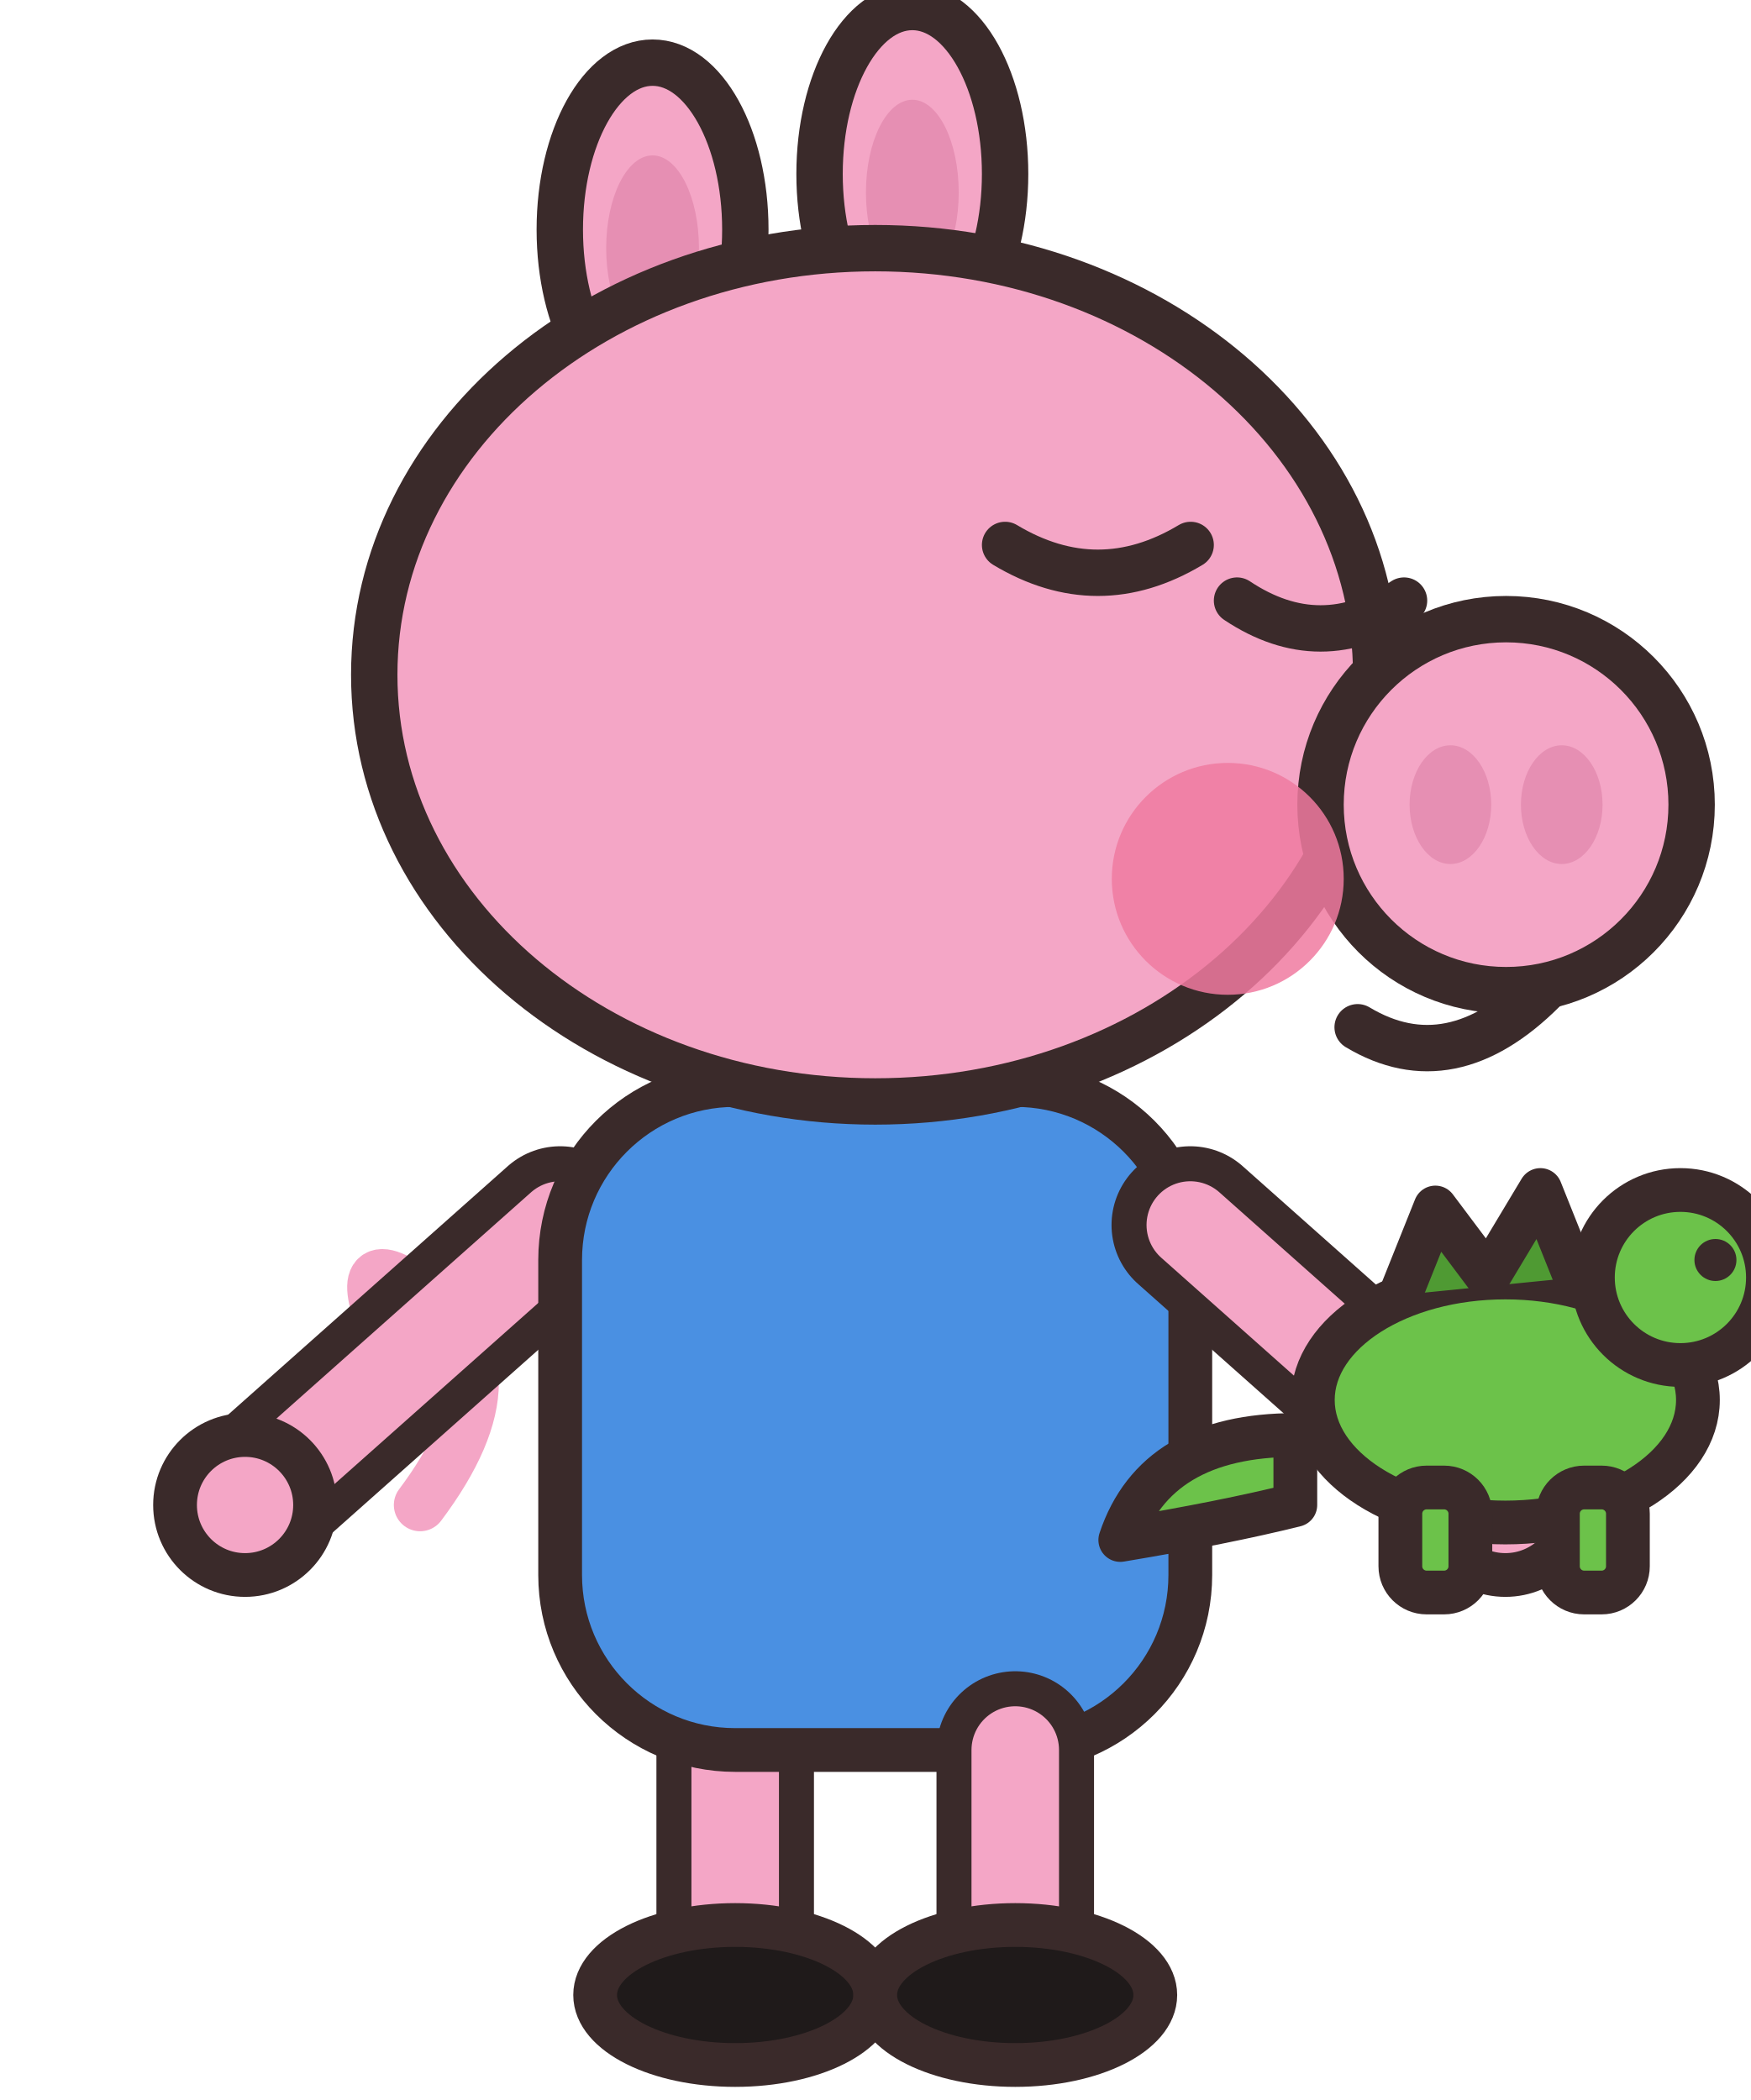
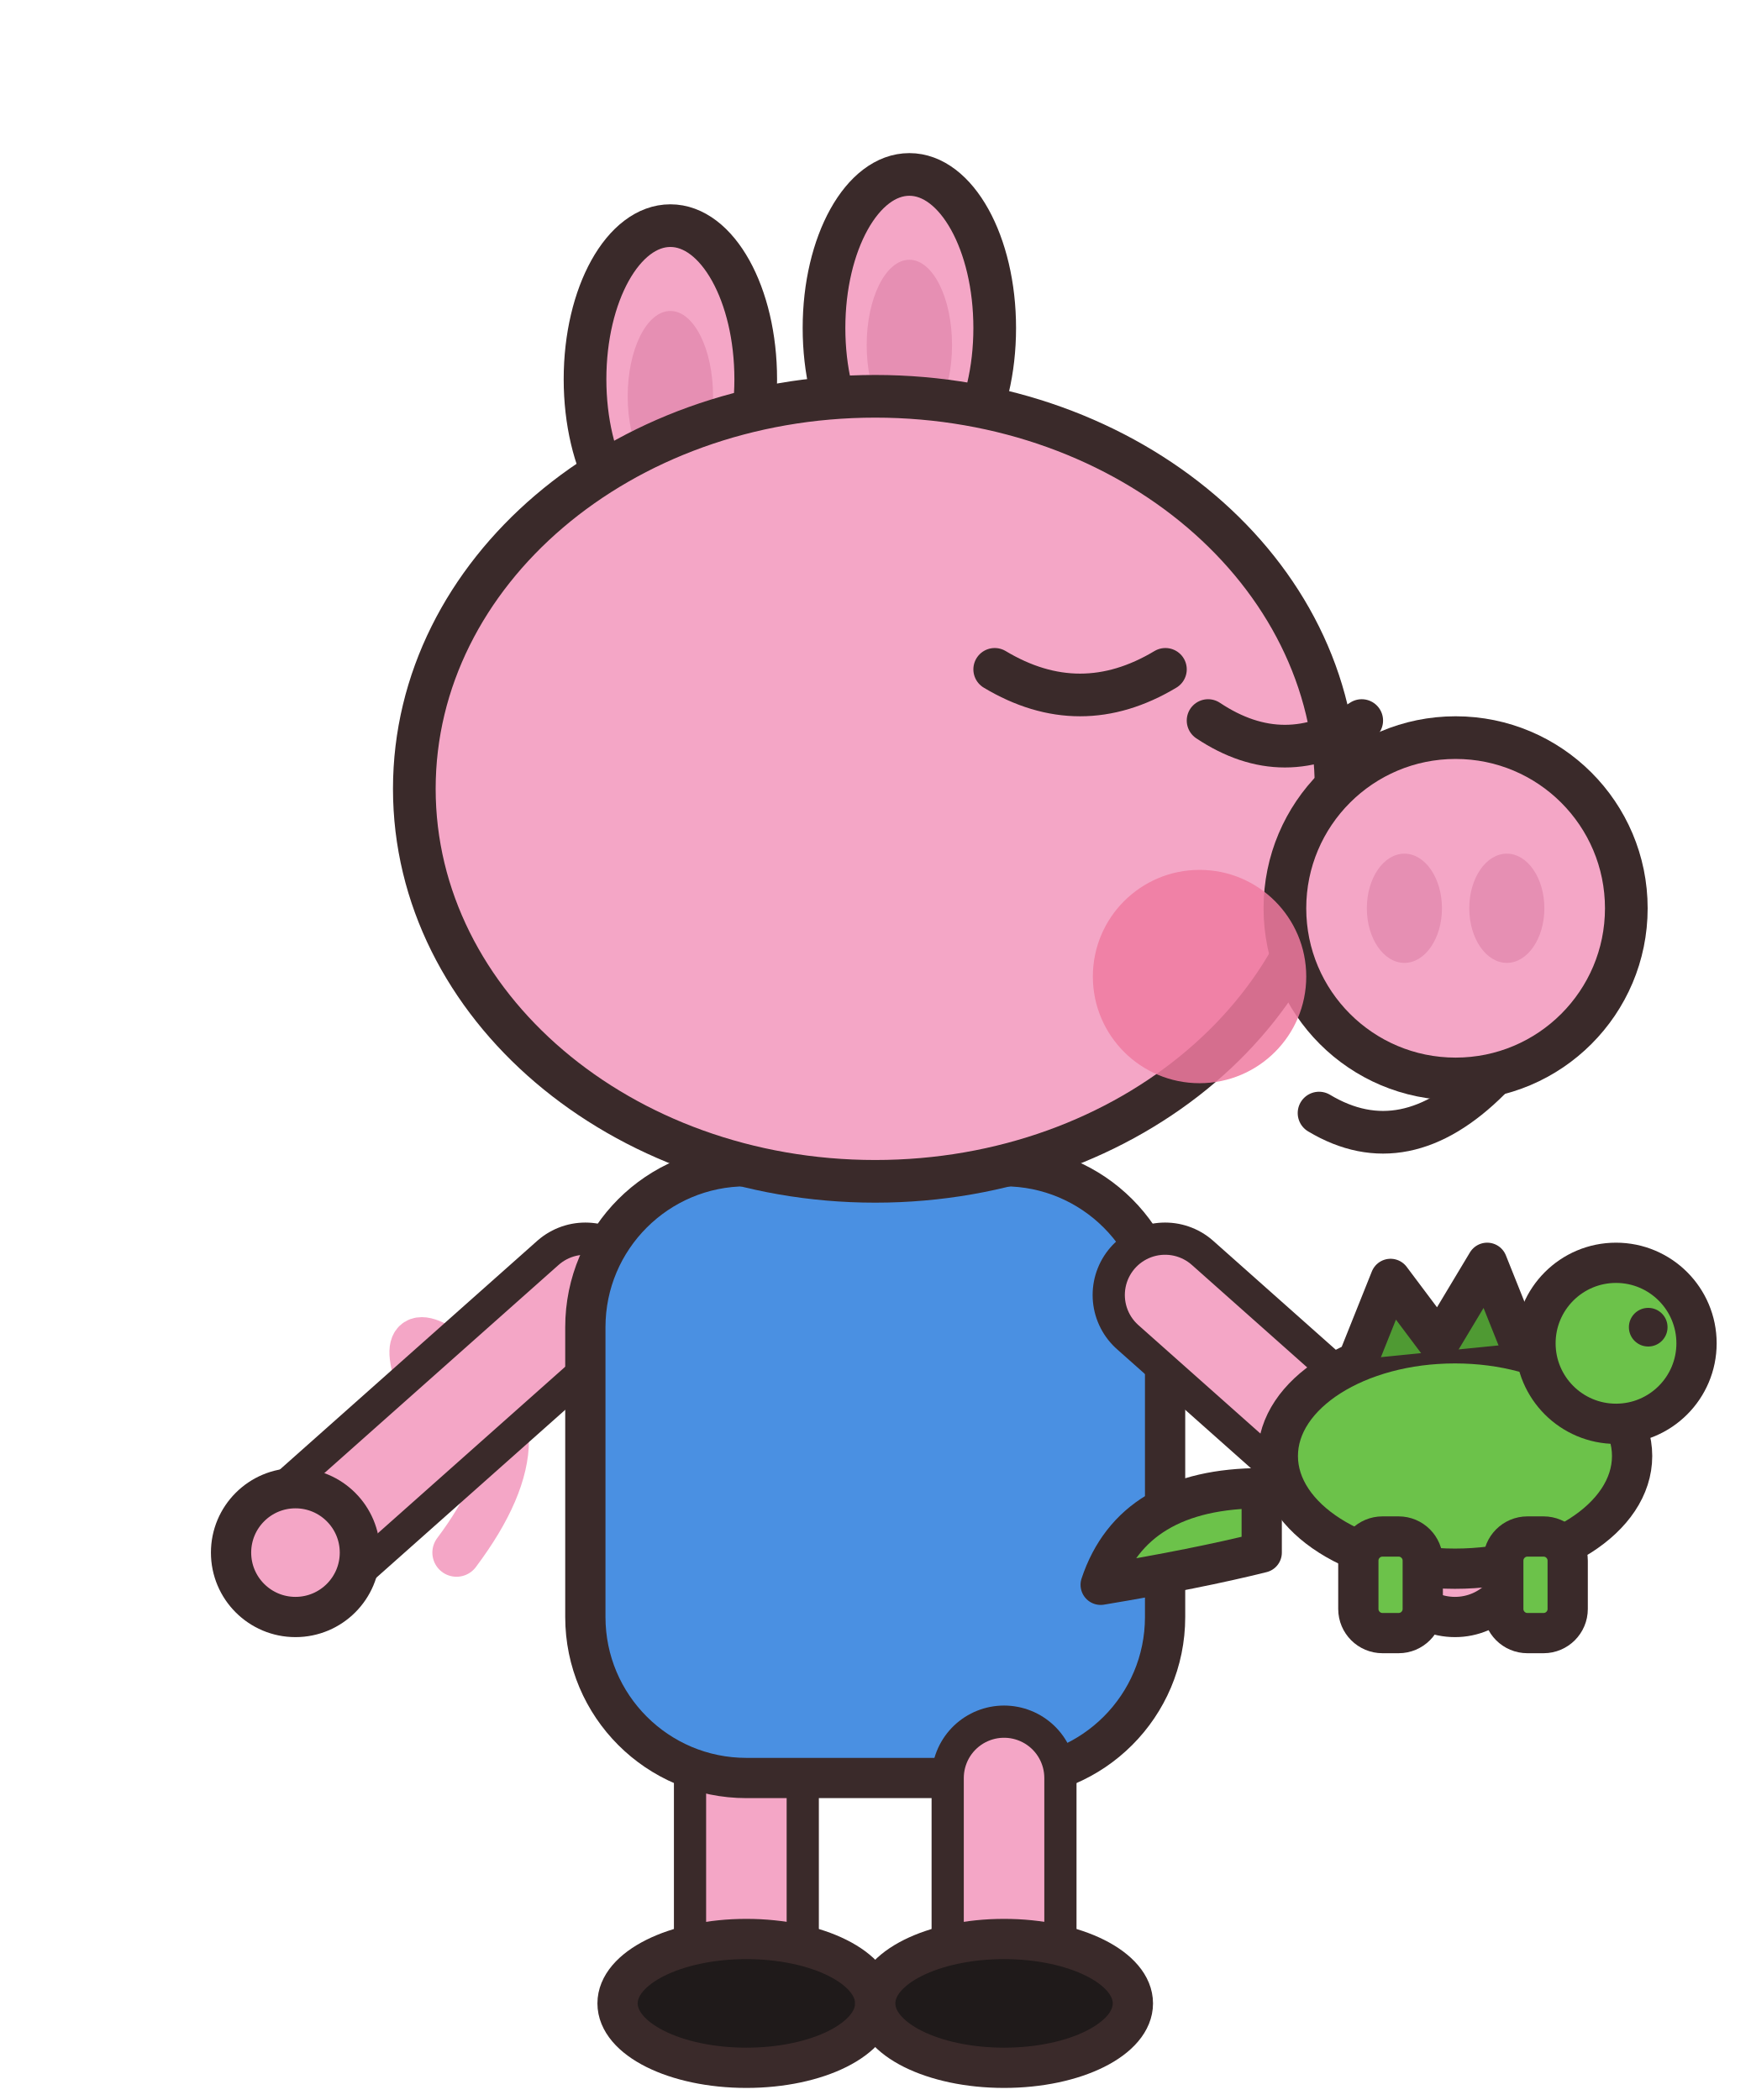
<svg xmlns="http://www.w3.org/2000/svg" viewBox="0 0 100 120">
-   <g stroke="#3a2a2a" stroke-linecap="round" stroke-linejoin="round" stroke-width="2.5">
+   <g stroke="#3a2a2a" stroke-linecap="round" stroke-linejoin="round" stroke-width="2.5" transform="matrix(.92 0 0 .92 4 9.6)">
    <path fill="none" stroke="#f4a6c6" stroke-width="3" d="M24 86q6-8 0-12-4-3-2 2" />
    <path stroke-width="9" d="M42 100v12" />
    <path stroke="#f4a6c6" stroke-width="5" d="M42 100v12" />
    <ellipse cx="42" cy="114" fill="#1f1a1a" rx="8" ry="4" />
    <path stroke-width="9" d="M32 70 14 86" />
    <path stroke="#f4a6c6" stroke-width="5" d="M32 70 14 86" />
    <circle cx="14" cy="86" r="4" fill="#f4a6c6" />
    <rect width="36" height="38" x="32" y="62" fill="#4a90e2" rx="10" />
    <path stroke-width="9" d="M58 100v12" />
    <path stroke="#f4a6c6" stroke-width="5" d="M58 100v12" />
    <ellipse cx="58" cy="114" fill="#1f1a1a" rx="8" ry="4" />
    <g transform="translate(-3 -3.84)scale(1.06)">
      <ellipse cx="38" cy="16" fill="#f4a6c6" rx="5" ry="9" />
      <ellipse cx="38" cy="17" fill="#e68fb3" stroke="none" rx="2.5" ry="5" />
      <ellipse cx="52" cy="13" fill="#f4a6c6" rx="5" ry="9" />
      <ellipse cx="52" cy="14" fill="#e68fb3" stroke="none" rx="2.5" ry="5" />
      <ellipse cx="50" cy="40" fill="#f4a6c6" rx="27" ry="23" />
      <circle cx="84" cy="47" r="10" fill="#f4a6c6" />
      <circle cx="84" cy="47" r="8.7" fill="#f4a6c6" stroke="none" />
      <ellipse cx="81" cy="47" fill="#e68fb3" stroke="none" rx="2.2" ry="3.2" />
      <ellipse cx="87" cy="47" fill="#e68fb3" stroke="none" rx="2.2" ry="3.2" />
      <path fill="none" d="M57 33q5 3 10 0m2.5 3q4.5 3 9 0" />
      <circle cx="69" cy="51" r="6.25" fill="#f07aa0" fill-opacity=".85" stroke="none" />
      <path fill="none" d="M76 59q5 3 10-2" />
    </g>
    <path stroke-width="9" d="m68 70 18 16" />
    <path stroke="#f4a6c6" stroke-width="5" d="m68 70 18 16" />
    <circle cx="86" cy="86" r="4" fill="#f4a6c6" />
    <path fill="#6cc24a" d="M74 82q-8 0-10 6 6-1 10-2Z" />
    <ellipse cx="86" cy="80" fill="#6cc24a" rx="11" ry="7" />
    <circle cx="96" cy="73" r="5" fill="#6cc24a" />
    <circle cx="98" cy="72" r="1.2" fill="#3a2a2a" stroke="none" />
    <path fill="#4f9a33" d="m80 74 2-5 3 4 3-5 2 5" />
    <rect width="4" height="6" x="80" y="85" fill="#6cc24a" rx="1.5" />
    <rect width="4" height="6" x="89" y="85" fill="#6cc24a" rx="1.5" />
  </g>
</svg>
